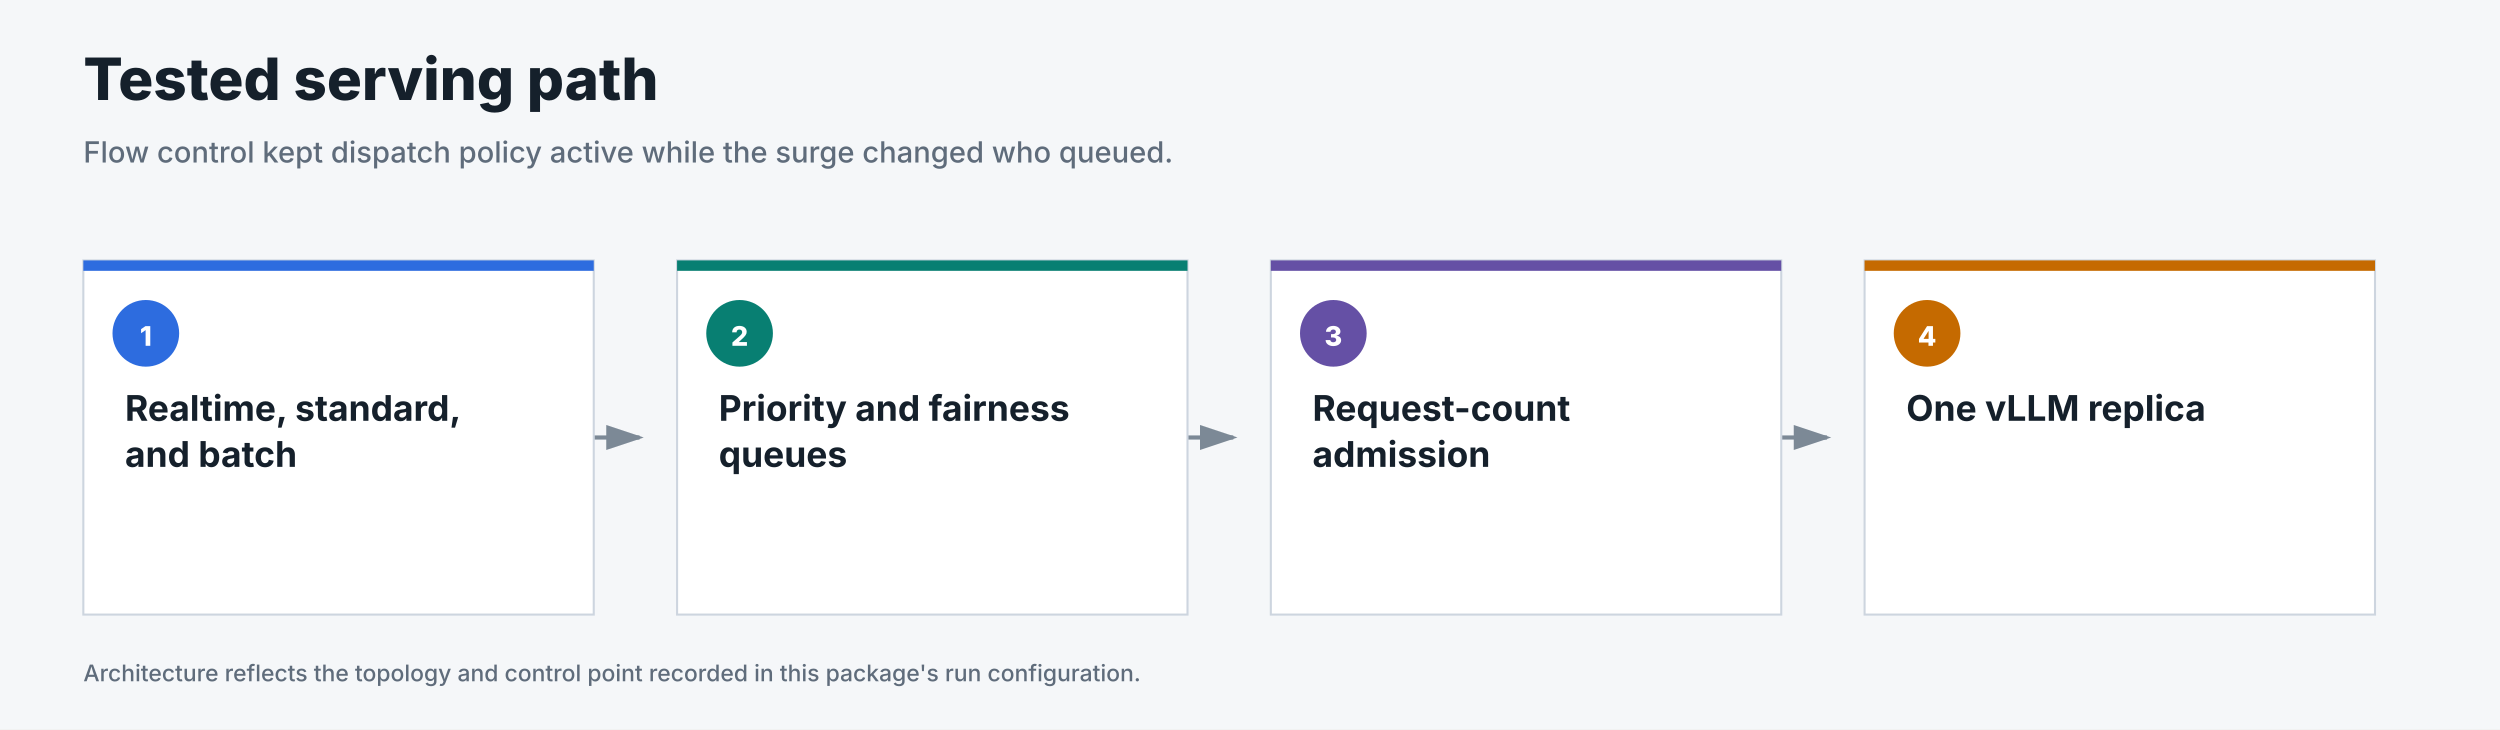
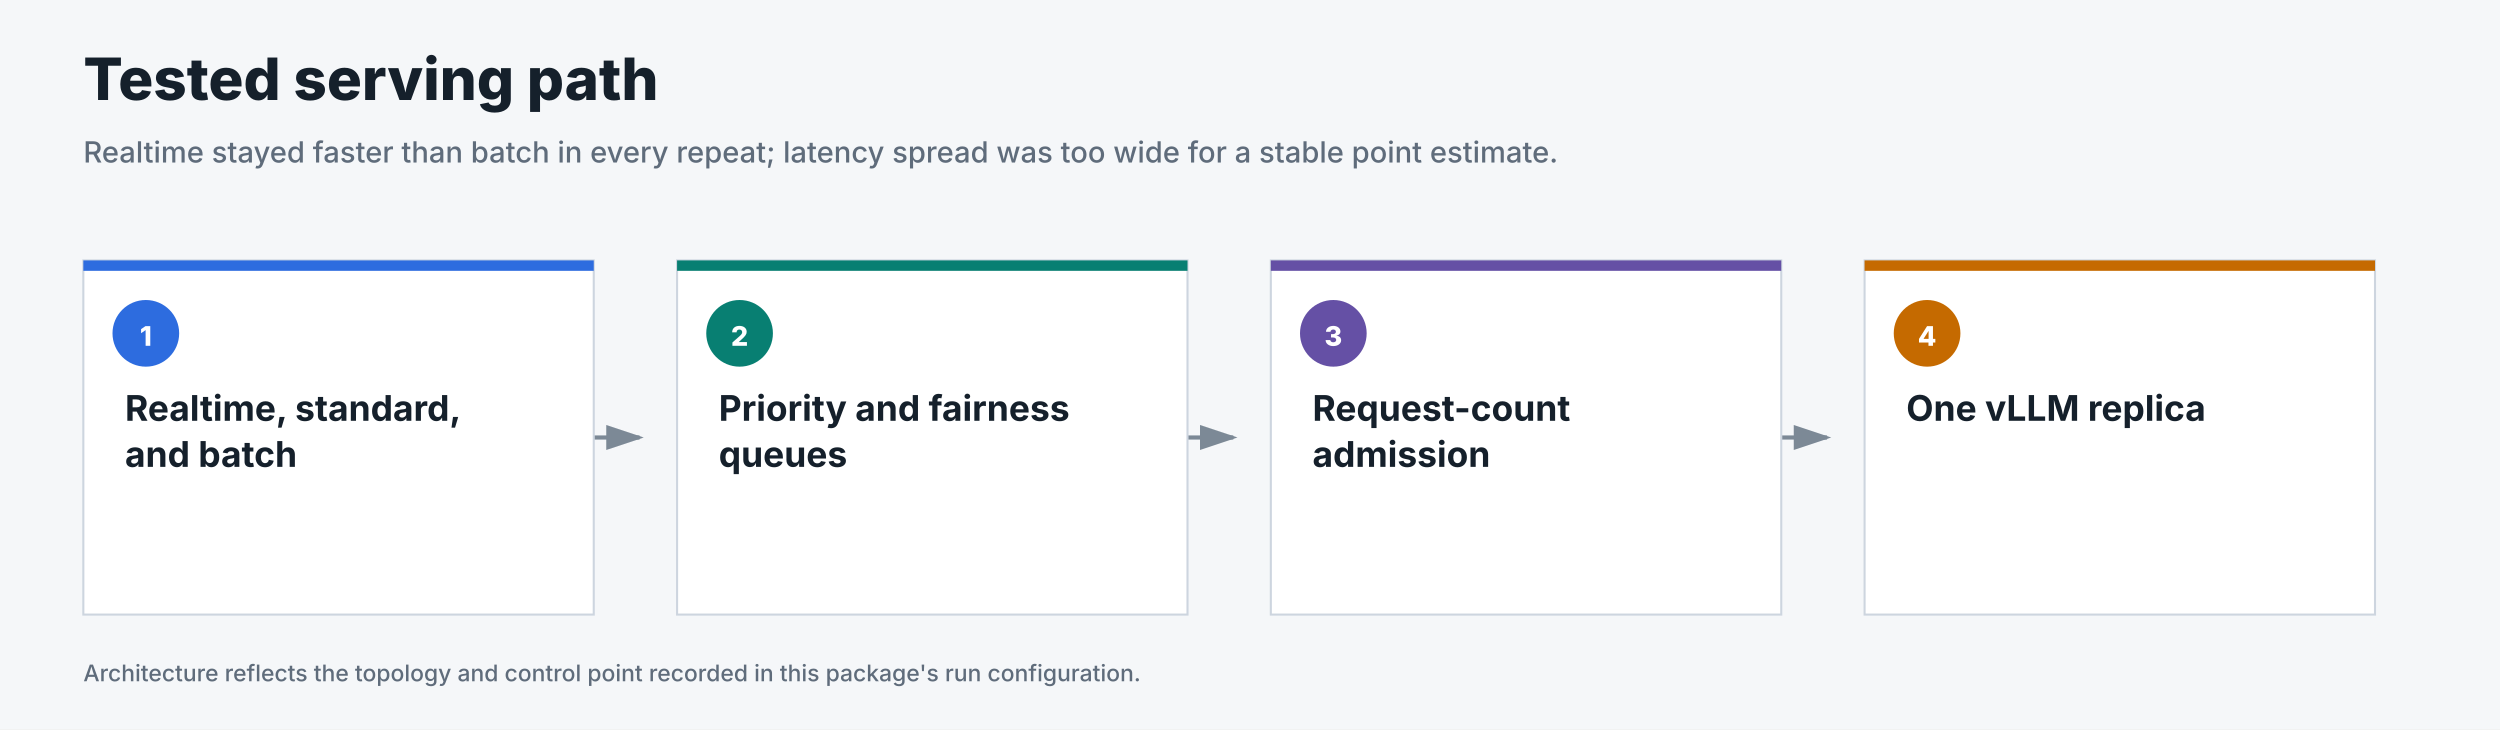
<svg xmlns="http://www.w3.org/2000/svg" width="1200" height="350" viewBox="0 0 1200 350" role="img" aria-labelledby="title desc">
  <style>text{font-family:Inter,Arial,sans-serif;letter-spacing:0}</style>
  <rect width="1200" height="350" fill="#f5f7f9" />
  <text x="40.0" y="48.0" fill="#15202b" font-size="28" font-weight="800" text-anchor="start">Tested serving path</text>
  <text x="40.0" y="78.0" fill="#5f6c7b" font-size="14" font-weight="500">
-     <tspan x="40.0" dy="0.0">Flow control kept dispatch policy active while the surge changed who queued.</tspan>
+     <tspan x="40.0" dy="0.0">Realtime stayed faster than batch in every repeat; latency spread was too wide for a stable point estimate.</tspan>
  </text>
  <defs>
    <marker id="arrow" markerWidth="10" markerHeight="10" refX="8" refY="3" orient="auto">
      <path d="M0,0 L0,6 L9,3 z" fill="#7c8996" />
    </marker>
  </defs>
  <line x1="285" y1="210" x2="307" y2="210" stroke="#7c8996" stroke-width="2" marker-end="url(#arrow)" />
  <rect x="40" y="125" width="245" height="170" fill="#ffffff" stroke="#cdd5df" />
  <rect x="40" y="125" width="245" height="5" fill="#2d6cdf" />
  <circle cx="70" cy="160" r="16" fill="#2d6cdf" />
  <text x="70.0" y="166.0" fill="#ffffff" font-size="13" font-weight="800" text-anchor="middle">1</text>
  <text x="60.0" y="202.0" fill="#15202b" font-size="17" font-weight="750">
    <tspan x="60.0" dy="0.0">Realtime, standard,</tspan>
    <tspan x="60.0" dy="22.1">and batch</tspan>
  </text>
  <line x1="570" y1="210" x2="592" y2="210" stroke="#7c8996" stroke-width="2" marker-end="url(#arrow)" />
  <rect x="325" y="125" width="245" height="170" fill="#ffffff" stroke="#cdd5df" />
  <rect x="325" y="125" width="245" height="5" fill="#087f72" />
  <circle cx="355" cy="160" r="16" fill="#087f72" />
  <text x="355.0" y="166.0" fill="#ffffff" font-size="13" font-weight="800" text-anchor="middle">2</text>
  <text x="345.0" y="202.0" fill="#15202b" font-size="17" font-weight="750">
    <tspan x="345.0" dy="0.0">Priority and fairness</tspan>
    <tspan x="345.0" dy="22.1">queues</tspan>
  </text>
  <line x1="855" y1="210" x2="877" y2="210" stroke="#7c8996" stroke-width="2" marker-end="url(#arrow)" />
  <rect x="610" y="125" width="245" height="170" fill="#ffffff" stroke="#cdd5df" />
  <rect x="610" y="125" width="245" height="5" fill="#6550a5" />
  <circle cx="640" cy="160" r="16" fill="#6550a5" />
  <text x="640.0" y="166.0" fill="#ffffff" font-size="13" font-weight="800" text-anchor="middle">3</text>
  <text x="630.0" y="202.0" fill="#15202b" font-size="17" font-weight="750">
    <tspan x="630.0" dy="0.0">Request-count</tspan>
    <tspan x="630.0" dy="22.1">admission</tspan>
  </text>
  <rect x="895" y="125" width="245" height="170" fill="#ffffff" stroke="#cdd5df" />
  <rect x="895" y="125" width="245" height="5" fill="#c56a00" />
  <circle cx="925" cy="160" r="16" fill="#c56a00" />
  <text x="925.0" y="166.0" fill="#ffffff" font-size="13" font-weight="800" text-anchor="middle">4</text>
  <text x="915.0" y="202.0" fill="#15202b" font-size="17" font-weight="750">
    <tspan x="915.0" dy="0.0">One vLLM replica</tspan>
  </text>
  <text x="40.0" y="327.0" fill="#5f6c7b" font-size="11" font-weight="500" text-anchor="start">Architecture reflects the topology and control point recorded in this package's run configuration.</text>
</svg>
